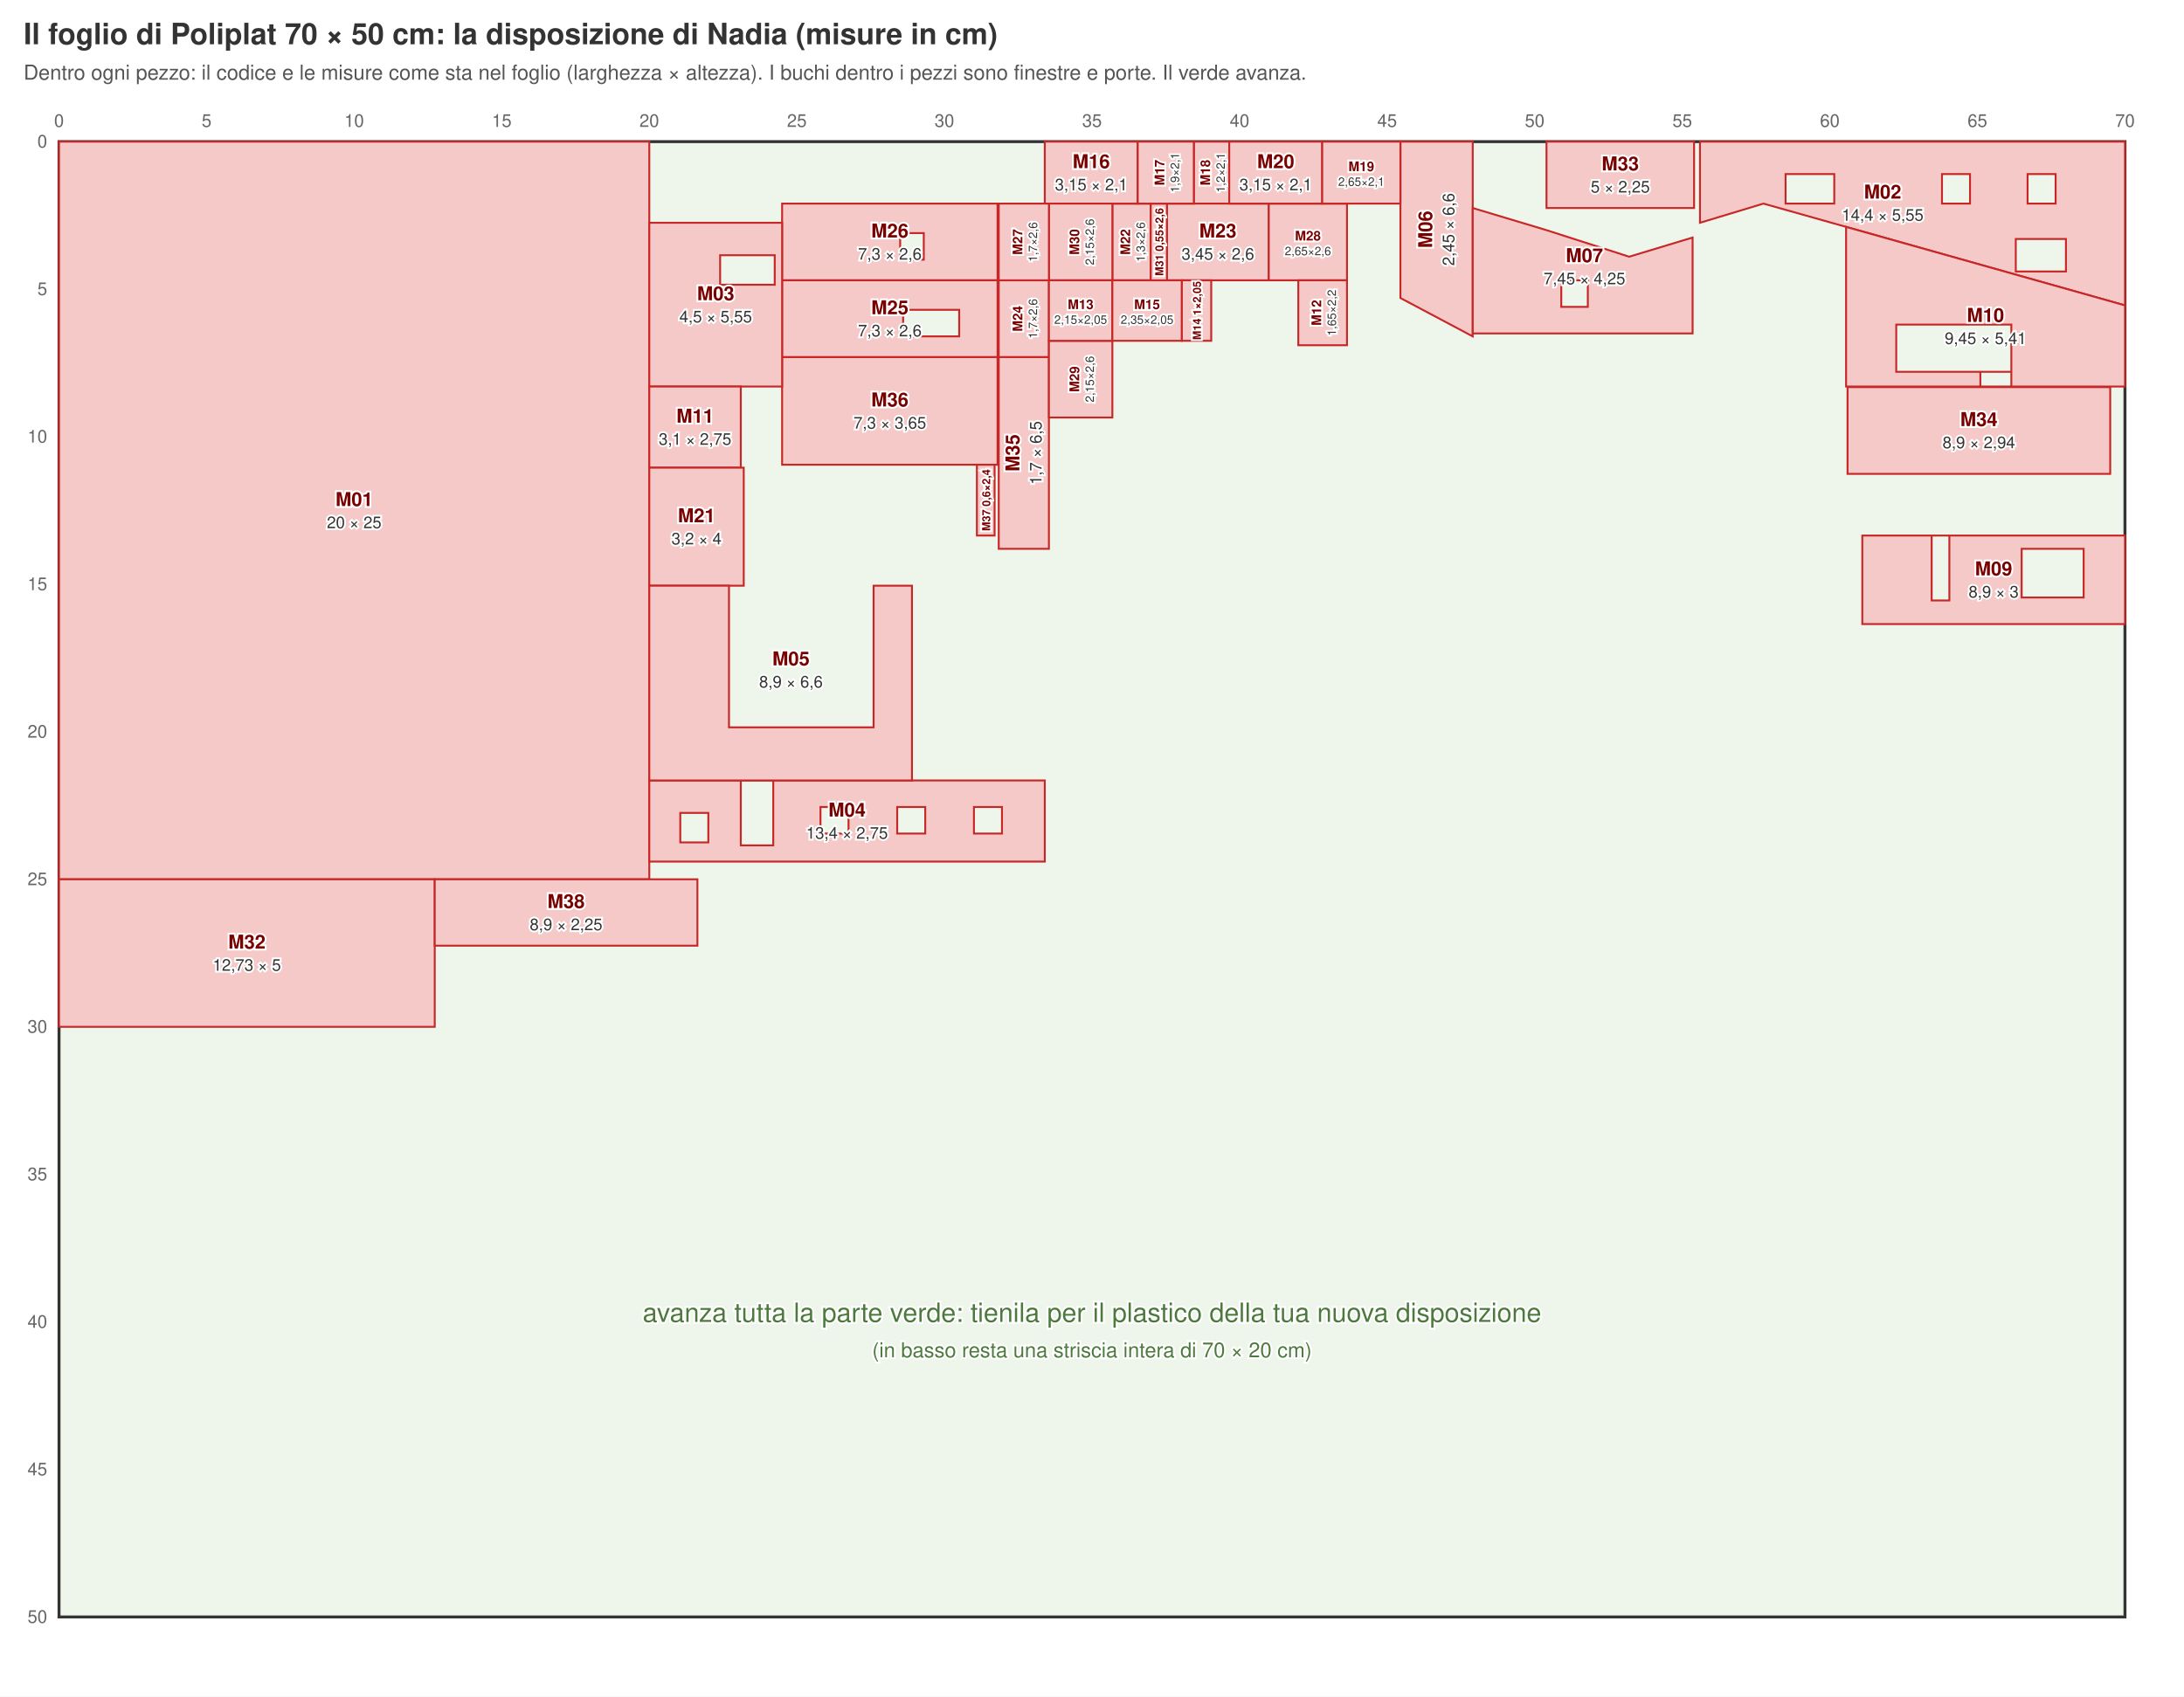
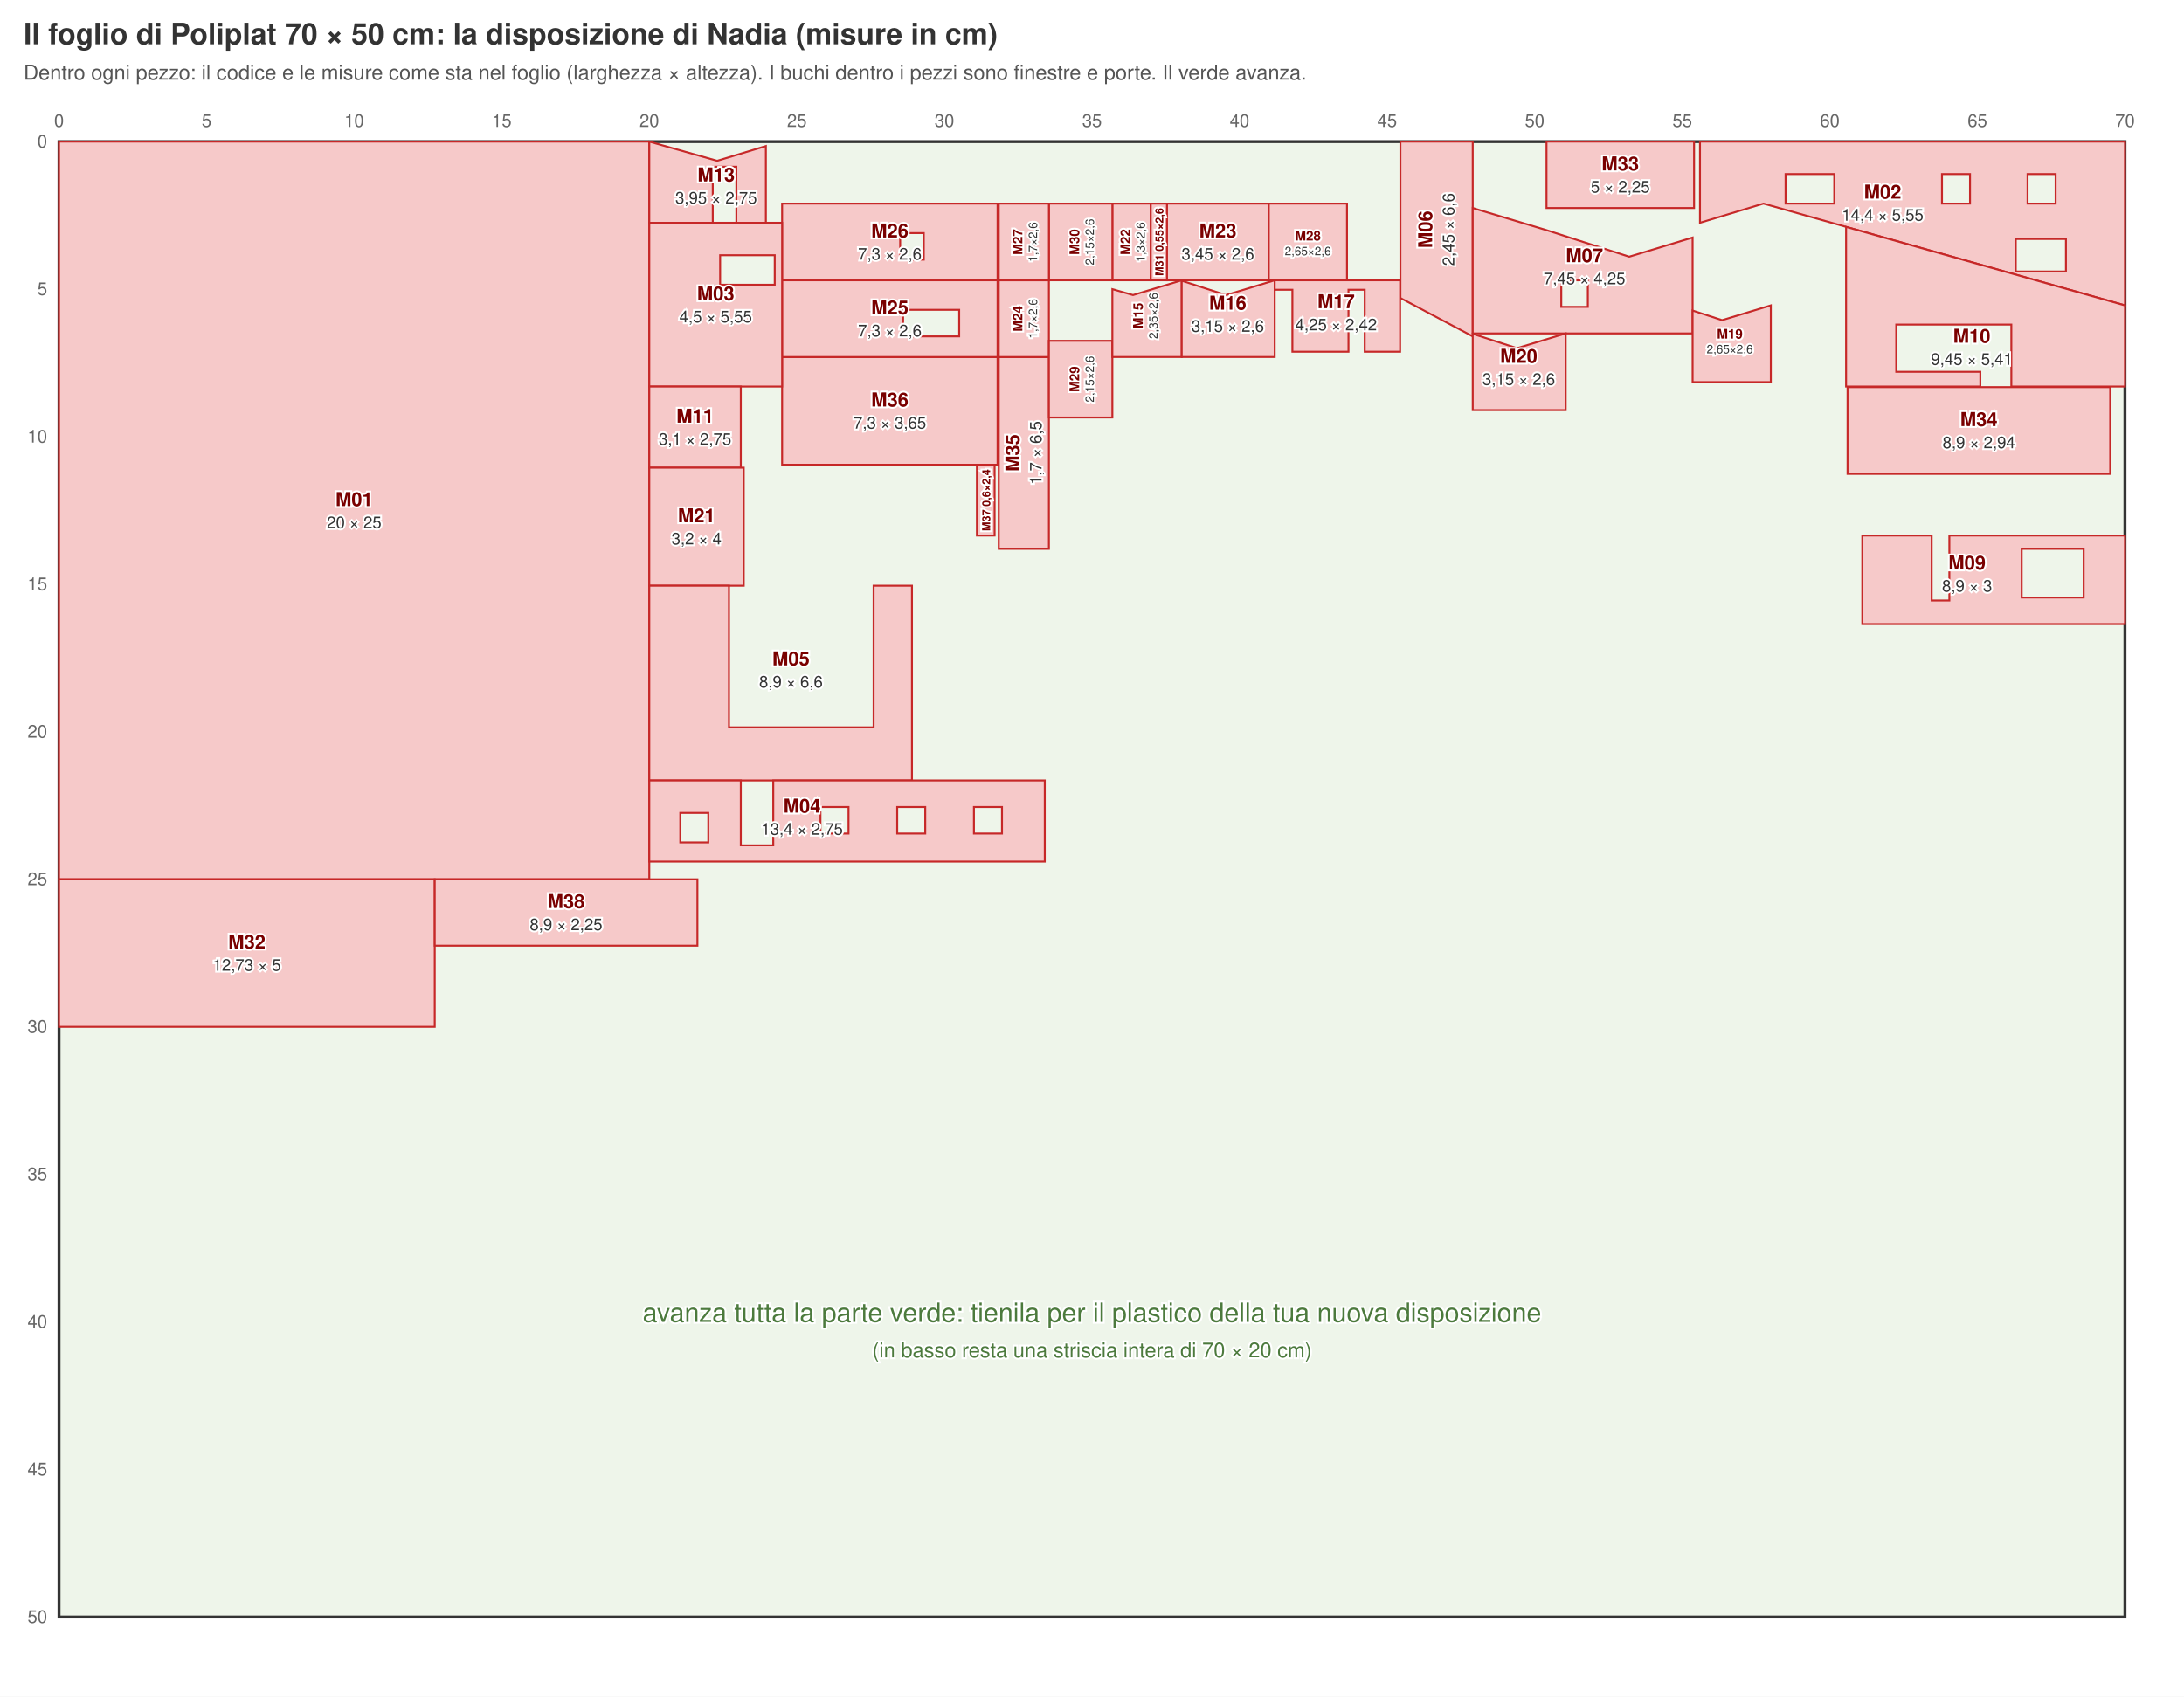
<svg xmlns="http://www.w3.org/2000/svg" viewBox="0 0 1480 1150" width="1480" height="1150">
  <rect width="100%" height="100%" fill="#ffffff" />
  <text x="16" y="30" font-family="Helvetica, Arial, sans-serif" font-size="20" font-weight="bold" fill="#333">Il foglio di Poliplat 70 × 50 cm: la disposizione di Nadia (misure in cm)</text>
  <text x="16" y="54" font-family="Helvetica, Arial, sans-serif" font-size="14" fill="#555">Dentro ogni pezzo: il codice e le misure come sta nel foglio (larghezza × altezza). I buchi dentro i pezzi sono finestre e porte. Il verde avanza.</text>
  <rect x="40" y="96" width="1400.0" height="1000.0" fill="#eef5ea" stroke="#333" stroke-width="2" />
  <text x="40.0" y="86.0" font-family="Helvetica, Arial, sans-serif" font-size="12" fill="#666" text-anchor="middle" stroke="#fff" stroke-width="2.5" paint-order="stroke">0</text>
  <text x="140.0" y="86.0" font-family="Helvetica, Arial, sans-serif" font-size="12" fill="#666" text-anchor="middle" stroke="#fff" stroke-width="2.5" paint-order="stroke">5</text>
  <text x="240.0" y="86.0" font-family="Helvetica, Arial, sans-serif" font-size="12" fill="#666" text-anchor="middle" stroke="#fff" stroke-width="2.5" paint-order="stroke">10</text>
  <text x="340.0" y="86.0" font-family="Helvetica, Arial, sans-serif" font-size="12" fill="#666" text-anchor="middle" stroke="#fff" stroke-width="2.5" paint-order="stroke">15</text>
  <text x="440.0" y="86.0" font-family="Helvetica, Arial, sans-serif" font-size="12" fill="#666" text-anchor="middle" stroke="#fff" stroke-width="2.5" paint-order="stroke">20</text>
  <text x="540.0" y="86.0" font-family="Helvetica, Arial, sans-serif" font-size="12" fill="#666" text-anchor="middle" stroke="#fff" stroke-width="2.5" paint-order="stroke">25</text>
  <text x="640.0" y="86.0" font-family="Helvetica, Arial, sans-serif" font-size="12" fill="#666" text-anchor="middle" stroke="#fff" stroke-width="2.5" paint-order="stroke">30</text>
  <text x="740.0" y="86.0" font-family="Helvetica, Arial, sans-serif" font-size="12" fill="#666" text-anchor="middle" stroke="#fff" stroke-width="2.5" paint-order="stroke">35</text>
  <text x="840.0" y="86.0" font-family="Helvetica, Arial, sans-serif" font-size="12" fill="#666" text-anchor="middle" stroke="#fff" stroke-width="2.5" paint-order="stroke">40</text>
  <text x="940.0" y="86.0" font-family="Helvetica, Arial, sans-serif" font-size="12" fill="#666" text-anchor="middle" stroke="#fff" stroke-width="2.5" paint-order="stroke">45</text>
  <text x="1040.0" y="86.0" font-family="Helvetica, Arial, sans-serif" font-size="12" fill="#666" text-anchor="middle" stroke="#fff" stroke-width="2.5" paint-order="stroke">50</text>
  <text x="1140.0" y="86.0" font-family="Helvetica, Arial, sans-serif" font-size="12" fill="#666" text-anchor="middle" stroke="#fff" stroke-width="2.5" paint-order="stroke">55</text>
  <text x="1240.0" y="86.0" font-family="Helvetica, Arial, sans-serif" font-size="12" fill="#666" text-anchor="middle" stroke="#fff" stroke-width="2.5" paint-order="stroke">60</text>
  <text x="1340.0" y="86.0" font-family="Helvetica, Arial, sans-serif" font-size="12" fill="#666" text-anchor="middle" stroke="#fff" stroke-width="2.5" paint-order="stroke">65</text>
  <text x="1440.0" y="86.0" font-family="Helvetica, Arial, sans-serif" font-size="12" fill="#666" text-anchor="middle" stroke="#fff" stroke-width="2.5" paint-order="stroke">70</text>
  <text x="32.0" y="100.0" font-family="Helvetica, Arial, sans-serif" font-size="12" fill="#666" text-anchor="end" stroke="#fff" stroke-width="2.5" paint-order="stroke">0</text>
  <text x="32.0" y="200.0" font-family="Helvetica, Arial, sans-serif" font-size="12" fill="#666" text-anchor="end" stroke="#fff" stroke-width="2.5" paint-order="stroke">5</text>
  <text x="32.0" y="300.0" font-family="Helvetica, Arial, sans-serif" font-size="12" fill="#666" text-anchor="end" stroke="#fff" stroke-width="2.5" paint-order="stroke">10</text>
  <text x="32.0" y="400.0" font-family="Helvetica, Arial, sans-serif" font-size="12" fill="#666" text-anchor="end" stroke="#fff" stroke-width="2.5" paint-order="stroke">15</text>
  <text x="32.0" y="500.0" font-family="Helvetica, Arial, sans-serif" font-size="12" fill="#666" text-anchor="end" stroke="#fff" stroke-width="2.5" paint-order="stroke">20</text>
  <text x="32.0" y="600.0" font-family="Helvetica, Arial, sans-serif" font-size="12" fill="#666" text-anchor="end" stroke="#fff" stroke-width="2.5" paint-order="stroke">25</text>
  <text x="32.0" y="700.0" font-family="Helvetica, Arial, sans-serif" font-size="12" fill="#666" text-anchor="end" stroke="#fff" stroke-width="2.5" paint-order="stroke">30</text>
  <text x="32.0" y="800.0" font-family="Helvetica, Arial, sans-serif" font-size="12" fill="#666" text-anchor="end" stroke="#fff" stroke-width="2.5" paint-order="stroke">35</text>
  <text x="32.0" y="900.0" font-family="Helvetica, Arial, sans-serif" font-size="12" fill="#666" text-anchor="end" stroke="#fff" stroke-width="2.5" paint-order="stroke">40</text>
  <text x="32.0" y="1000.0" font-family="Helvetica, Arial, sans-serif" font-size="12" fill="#666" text-anchor="end" stroke="#fff" stroke-width="2.5" paint-order="stroke">45</text>
  <text x="32.0" y="1100.0" font-family="Helvetica, Arial, sans-serif" font-size="12" fill="#666" text-anchor="end" stroke="#fff" stroke-width="2.5" paint-order="stroke">50</text>
  <path d="M 40.0 96.0 L 40.0 596.0 L 440.0 596.0 L 440.0 96.0 Z" fill="#f6c9c9" fill-rule="evenodd" stroke="#c62828" stroke-width="1.3" />
  <path d="M 1440.0 96.0 L 1152.0 96.0 L 1152.0 151.0 L 1195.0 138.0 L 1440.0 207.0 Z M 1393.0 118.0 L 1374.0 118.0 L 1374.0 138.0 L 1393.0 138.0 Z M 1335.0 118.0 L 1316.0 118.0 L 1316.0 138.0 L 1335.0 138.0 Z M 1243.0 118.0 L 1210.0 118.0 L 1210.0 138.0 L 1243.0 138.0 Z M 1400.0 162.0 L 1366.0 162.0 L 1366.0 184.0 L 1400.0 184.0 Z" fill="#f6c9c9" fill-rule="evenodd" stroke="#c62828" stroke-width="1.3" />
-   <path d="M 1251.0 262.0 L 1440.0 262.0 L 1440.0 207.0 L 1251.0 153.8 Z M 1285.0 252.0 L 1363.0 252.0 L 1363.0 220.0 L 1285.0 220.0 Z M 1342.0 262.0 L 1363.0 262.0 L 1363.0 252.0 L 1342.0 252.0 Z" fill="#f6c9c9" fill-rule="evenodd" stroke="#c62828" stroke-width="1.3" />
-   <path d="M 440.0 529.0 L 708.0 529.0 L 708.0 584.0 L 440.0 584.0 Z M 461.0 571.0 L 480.0 571.0 L 480.0 551.0 L 461.0 551.0 Z M 502.0 573.0 L 524.0 573.0 L 524.0 529.0 L 502.0 529.0 Z M 556.0 565.0 L 575.0 565.0 L 575.0 547.0 L 556.0 547.0 Z M 608.0 565.0 L 627.0 565.0 L 627.0 547.0 L 608.0 547.0 Z M 660.0 565.0 L 679.0 565.0 L 679.0 547.0 L 660.0 547.0 Z" fill="#f6c9c9" fill-rule="evenodd" stroke="#c62828" stroke-width="1.3" />
  <path d="M 40.0 696.0 L 294.6 696.0 L 294.6 596.0 L 40.0 596.0 Z" fill="#f6c9c9" fill-rule="evenodd" stroke="#c62828" stroke-width="1.3" />
  <path d="M 1252.0 321.2 L 1252.0 262.4 L 1430.0 262.4 L 1430.0 321.2 Z" fill="#f6c9c9" fill-rule="evenodd" stroke="#c62828" stroke-width="1.3" />
-   <path d="M 1440.0 363.0 L 1262.0 363.0 L 1262.0 423.0 L 1440.0 423.0 Z M 1412.0 372.0 L 1370.0 372.0 L 1370.0 405.0 L 1412.0 405.0 Z M 1321.0 363.0 L 1309.0 363.0 L 1309.0 407.0 L 1321.0 407.0 Z" fill="#f6c9c9" fill-rule="evenodd" stroke="#c62828" stroke-width="1.3" />
  <path d="M 676.0 242.0 L 530.0 242.0 L 530.0 315.0 L 676.0 315.0 Z" fill="#f6c9c9" fill-rule="evenodd" stroke="#c62828" stroke-width="1.3" />
  <path d="M 676.0 138.0 L 530.0 138.0 L 530.0 190.0 L 676.0 190.0 Z M 626.0 158.0 L 610.0 158.0 L 610.0 176.0 L 626.0 176.0 Z" fill="#f6c9c9" fill-rule="evenodd" stroke="#c62828" stroke-width="1.3" />
  <path d="M 753.8 190.0 L 779.8 190.0 L 779.8 138.0 L 753.8 138.0 Z" fill="#f6c9c9" fill-rule="evenodd" stroke="#c62828" stroke-width="1.3" />
  <path d="M 710.8 242.0 L 676.8 242.0 L 676.8 372.0 L 710.8 372.0 Z" fill="#f6c9c9" fill-rule="evenodd" stroke="#c62828" stroke-width="1.3" />
  <path d="M 710.8 190.0 L 676.8 190.0 L 676.8 242.0 L 710.8 242.0 Z" fill="#f6c9c9" fill-rule="evenodd" stroke="#c62828" stroke-width="1.3" />
  <path d="M 676.0 190.0 L 530.0 190.0 L 530.0 242.0 L 676.0 242.0 Z M 650.0 210.0 L 612.0 210.0 L 612.0 228.0 L 650.0 228.0 Z" fill="#f6c9c9" fill-rule="evenodd" stroke="#c62828" stroke-width="1.3" />
  <path d="M 998.0 96.0 L 949.0 96.0 L 949.0 202.0 L 998.0 228.0 Z" fill="#f6c9c9" fill-rule="evenodd" stroke="#c62828" stroke-width="1.3" />
  <path d="M 530.0 151.0 L 440.0 151.0 L 440.0 262.0 L 530.0 262.0 Z M 525.0 173.0 L 488.0 173.0 L 488.0 193.0 L 525.0 193.0 Z" fill="#f6c9c9" fill-rule="evenodd" stroke="#c62828" stroke-width="1.3" />
  <path d="M 1048.0 96.0 L 1048.0 141.0 L 1148.0 141.0 L 1148.0 96.0 Z" fill="#f6c9c9" fill-rule="evenodd" stroke="#c62828" stroke-width="1.3" />
  <path d="M 662.0 363.0 L 674.0 363.0 L 674.0 315.0 L 662.0 315.0 Z" fill="#f6c9c9" fill-rule="evenodd" stroke="#c62828" stroke-width="1.3" />
  <path d="M 502.0 262.0 L 440.0 262.0 L 440.0 317.0 L 502.0 317.0 Z" fill="#f6c9c9" fill-rule="evenodd" stroke="#c62828" stroke-width="1.3" />
  <path d="M 710.8 283.0 L 753.8 283.0 L 753.8 231.0 L 710.8 231.0 Z" fill="#f6c9c9" fill-rule="evenodd" stroke="#c62828" stroke-width="1.3" />
  <path d="M 504.0 317.0 L 440.0 317.0 L 440.0 397.0 L 504.0 397.0 Z" fill="#f6c9c9" fill-rule="evenodd" stroke="#c62828" stroke-width="1.3" />
-   <path d="M 833.0 96.0 L 809.0 96.0 L 809.0 138.0 L 833.0 138.0 Z" fill="#f6c9c9" fill-rule="evenodd" stroke="#c62828" stroke-width="1.3" />
-   <path d="M 708.0 138.0 L 771.0 138.0 L 771.0 96.0 L 708.0 96.0 Z" fill="#f6c9c9" fill-rule="evenodd" stroke="#c62828" stroke-width="1.3" />
  <path d="M 790.8 190.0 L 859.8 190.0 L 859.8 138.0 L 790.8 138.0 Z" fill="#f6c9c9" fill-rule="evenodd" stroke="#c62828" stroke-width="1.3" />
-   <path d="M 820.8 190.0 L 800.8 190.0 L 800.8 231.0 L 820.8 231.0 Z" fill="#f6c9c9" fill-rule="evenodd" stroke="#c62828" stroke-width="1.3" />
  <path d="M 859.8 190.0 L 912.8 190.0 L 912.8 138.0 L 859.8 138.0 Z" fill="#f6c9c9" fill-rule="evenodd" stroke="#c62828" stroke-width="1.3" />
-   <path d="M 833.0 138.0 L 896.0 138.0 L 896.0 96.0 L 833.0 96.0 Z" fill="#f6c9c9" fill-rule="evenodd" stroke="#c62828" stroke-width="1.3" />
-   <path d="M 949.0 96.0 L 896.0 96.0 L 896.0 138.0 L 949.0 138.0 Z" fill="#f6c9c9" fill-rule="evenodd" stroke="#c62828" stroke-width="1.3" />
  <path d="M 710.8 190.0 L 753.8 190.0 L 753.8 138.0 L 710.8 138.0 Z" fill="#f6c9c9" fill-rule="evenodd" stroke="#c62828" stroke-width="1.3" />
-   <path d="M 710.8 231.0 L 753.8 231.0 L 753.8 190.0 L 710.8 190.0 Z" fill="#f6c9c9" fill-rule="evenodd" stroke="#c62828" stroke-width="1.3" />
-   <path d="M 912.8 190.0 L 879.8 190.0 L 879.8 234.0 L 912.8 234.0 Z" fill="#f6c9c9" fill-rule="evenodd" stroke="#c62828" stroke-width="1.3" />
-   <path d="M 753.8 231.0 L 800.8 231.0 L 800.8 190.0 L 753.8 190.0 Z" fill="#f6c9c9" fill-rule="evenodd" stroke="#c62828" stroke-width="1.3" />
  <path d="M 710.8 138.0 L 676.8 138.0 L 676.8 190.0 L 710.8 190.0 Z" fill="#f6c9c9" fill-rule="evenodd" stroke="#c62828" stroke-width="1.3" />
  <path d="M 779.8 190.0 L 790.8 190.0 L 790.8 138.0 L 779.8 138.0 Z" fill="#f6c9c9" fill-rule="evenodd" stroke="#c62828" stroke-width="1.3" />
-   <path d="M 809.0 96.0 L 771.0 96.0 L 771.0 138.0 L 809.0 138.0 Z" fill="#f6c9c9" fill-rule="evenodd" stroke="#c62828" stroke-width="1.3" />
  <path d="M 472.6 596.0 L 472.6 641.0 L 294.6 641.0 L 294.6 596.0 Z" fill="#f6c9c9" fill-rule="evenodd" stroke="#c62828" stroke-width="1.3" />
  <path d="M 440.0 529.0 L 618.0 529.0 L 618.0 397.0 L 592.0 397.0 L 592.0 493.0 L 494.0 493.0 L 494.0 397.0 L 440.0 397.0 Z" fill="#f6c9c9" fill-rule="evenodd" stroke="#c62828" stroke-width="1.3" />
  <path d="M 998.0 226.0 L 1147.0 226.0 L 1147.0 161.0 L 1104.0 174.0 L 1048.0 156.0 L 998.0 141.0 Z M 1058.0 190.0 L 1076.0 190.0 L 1076.0 208.0 L 1058.0 208.0 Z" fill="#f6c9c9" fill-rule="evenodd" stroke="#c62828" stroke-width="1.3" />
+   <path d="M 440.0 529.0 L 502.0 529.0 L 502.0 573.0 L 524.0 573.0 L 524.0 529.0 L 708.0 529.0 L 708.0 584.0 L 440.0 584.0 Z M 461.0 571.0 L 480.0 571.0 L 480.0 551.0 L 461.0 551.0 Z M 556.0 565.0 L 575.0 565.0 L 575.0 547.0 L 556.0 547.0 Z M 608.0 565.0 L 627.0 565.0 L 627.0 547.0 L 608.0 547.0 Z M 660.0 565.0 L 679.0 565.0 L 679.0 547.0 L 660.0 547.0 Z" fill="#f6c9c9" fill-rule="evenodd" stroke="#c62828" stroke-width="1.3" />
+   <path d="M 1440.0 363.0 L 1321.0 363.0 L 1321.0 407.0 L 1309.0 407.0 L 1309.0 363.0 L 1262.0 363.0 L 1262.0 423.0 L 1440.0 423.0 Z M 1412.0 405.0 L 1370.0 405.0 L 1370.0 372.0 L 1412.0 372.0 Z" fill="#f6c9c9" fill-rule="evenodd" stroke="#c62828" stroke-width="1.3" />
+   <path d="M 1251.0 262.0 L 1342.0 262.0 L 1342.0 252.0 L 1285.0 252.0 L 1285.0 220.0 L 1363.0 220.0 L 1363.0 262.0 L 1440.0 262.0 L 1440.0 207.0 L 1251.0 153.8 Z" fill="#f6c9c9" fill-rule="evenodd" stroke="#c62828" stroke-width="1.3" />
+   <path d="M 753.8 242.0 L 800.8 242.0 L 800.8 190.0 L 767.8 200.0 L 753.8 196.0 Z" fill="#f6c9c9" fill-rule="evenodd" stroke="#c62828" stroke-width="1.3" />
+   <path d="M 440.0 151.0 L 483.0 151.0 L 483.0 113.0 L 499.0 113.0 L 499.0 151.0 L 519.0 151.0 L 519.0 99.0 L 486.0 109.0 L 440.0 96.0 Z" fill="#f6c9c9" fill-rule="evenodd" stroke="#c62828" stroke-width="1.3" />
+   <path d="M 800.8 242.0 L 863.8 242.0 L 863.8 190.0 L 830.8 200.0 L 800.8 190.3 Z" fill="#f6c9c9" fill-rule="evenodd" stroke="#c62828" stroke-width="1.3" />
+   <path d="M 863.8 196.4 L 875.8 196.4 L 875.8 238.4 L 913.8 238.4 L 913.8 196.4 L 924.8 196.4 L 924.8 238.4 L 948.8 238.4 L 948.8 190.0 L 863.8 190.0 Z" fill="#f6c9c9" fill-rule="evenodd" stroke="#c62828" stroke-width="1.3" />
+   <path d="M 1147.0 259.0 L 1200.0 259.0 L 1200.0 207.0 L 1167.0 217.0 L 1147.0 210.5 Z" fill="#f6c9c9" fill-rule="evenodd" stroke="#c62828" stroke-width="1.3" />
+   <path d="M 998.0 278.0 L 1061.0 278.0 L 1061.0 226.0 L 1028.0 236.0 L 998.0 226.3 Z" fill="#f6c9c9" fill-rule="evenodd" stroke="#c62828" stroke-width="1.3" />
  <text x="240.0" y="343.0" font-family="Helvetica, Arial, sans-serif" font-size="13" font-weight="bold" fill="#7a0000" text-anchor="middle" stroke="#fff" stroke-width="2.5" paint-order="stroke">M01</text>
  <text x="240.0" y="358.0" font-family="Helvetica, Arial, sans-serif" font-size="11" fill="#333" text-anchor="middle" stroke="#fff" stroke-width="2.5" paint-order="stroke">20 × 25</text>
  <text x="1275.8" y="134.6" font-family="Helvetica, Arial, sans-serif" font-size="13" font-weight="bold" fill="#7a0000" text-anchor="middle" stroke="#fff" stroke-width="2.5" paint-order="stroke">M02</text>
  <text x="1275.8" y="149.6" font-family="Helvetica, Arial, sans-serif" font-size="11" fill="#333" text-anchor="middle" stroke="#fff" stroke-width="2.5" paint-order="stroke">14,4 × 5,55</text>
-   <text x="1345.5" y="218.2" font-family="Helvetica, Arial, sans-serif" font-size="13" font-weight="bold" fill="#7a0000" text-anchor="middle" stroke="#fff" stroke-width="2.5" paint-order="stroke">M10</text>
-   <text x="1345.5" y="233.2" font-family="Helvetica, Arial, sans-serif" font-size="11" fill="#333" text-anchor="middle" stroke="#fff" stroke-width="2.5" paint-order="stroke">9,45 × 5,41</text>
-   <text x="574.0" y="553.5" font-family="Helvetica, Arial, sans-serif" font-size="13" font-weight="bold" fill="#7a0000" text-anchor="middle" stroke="#fff" stroke-width="2.5" paint-order="stroke">M04</text>
-   <text x="574.0" y="568.5" font-family="Helvetica, Arial, sans-serif" font-size="11" fill="#333" text-anchor="middle" stroke="#fff" stroke-width="2.5" paint-order="stroke">13,4 × 2,75</text>
  <text x="167.3" y="643.0" font-family="Helvetica, Arial, sans-serif" font-size="13" font-weight="bold" fill="#7a0000" text-anchor="middle" stroke="#fff" stroke-width="2.5" paint-order="stroke">M32</text>
  <text x="167.3" y="658.0" font-family="Helvetica, Arial, sans-serif" font-size="11" fill="#333" text-anchor="middle" stroke="#fff" stroke-width="2.5" paint-order="stroke">12,73 × 5</text>
  <text x="1341.0" y="288.8" font-family="Helvetica, Arial, sans-serif" font-size="13" font-weight="bold" fill="#7a0000" text-anchor="middle" stroke="#fff" stroke-width="2.5" paint-order="stroke">M34</text>
  <text x="1341.0" y="303.8" font-family="Helvetica, Arial, sans-serif" font-size="11" fill="#333" text-anchor="middle" stroke="#fff" stroke-width="2.5" paint-order="stroke">8,9 × 2,94</text>
-   <text x="1351.0" y="390.0" font-family="Helvetica, Arial, sans-serif" font-size="13" font-weight="bold" fill="#7a0000" text-anchor="middle" stroke="#fff" stroke-width="2.5" paint-order="stroke">M09</text>
-   <text x="1351.0" y="405.0" font-family="Helvetica, Arial, sans-serif" font-size="11" fill="#333" text-anchor="middle" stroke="#fff" stroke-width="2.5" paint-order="stroke">8,9 × 3</text>
  <text x="603.0" y="275.5" font-family="Helvetica, Arial, sans-serif" font-size="13" font-weight="bold" fill="#7a0000" text-anchor="middle" stroke="#fff" stroke-width="2.5" paint-order="stroke">M36</text>
  <text x="603.0" y="290.5" font-family="Helvetica, Arial, sans-serif" font-size="11" fill="#333" text-anchor="middle" stroke="#fff" stroke-width="2.5" paint-order="stroke">7,3 × 3,65</text>
  <text x="603.0" y="161.0" font-family="Helvetica, Arial, sans-serif" font-size="13" font-weight="bold" fill="#7a0000" text-anchor="middle" stroke="#fff" stroke-width="2.5" paint-order="stroke">M26</text>
  <text x="603.0" y="176.0" font-family="Helvetica, Arial, sans-serif" font-size="11" fill="#333" text-anchor="middle" stroke="#fff" stroke-width="2.5" paint-order="stroke">7,3 × 2,6</text>
  <text x="765.8" y="164.0" font-family="Helvetica, Arial, sans-serif" font-size="9" font-weight="bold" fill="#7a0000" text-anchor="middle" stroke="#fff" stroke-width="2.5" paint-order="stroke" transform="rotate(-90 765.8 164.0)">M22</text>
  <text x="775.8" y="164.0" font-family="Helvetica, Arial, sans-serif" font-size="8" fill="#333" text-anchor="middle" stroke="#fff" stroke-width="2.5" paint-order="stroke" transform="rotate(-90 775.8 164.0)">1,3×2,6</text>
  <text x="690.8" y="307.0" font-family="Helvetica, Arial, sans-serif" font-size="13" font-weight="bold" fill="#7a0000" text-anchor="middle" stroke="#fff" stroke-width="2.5" paint-order="stroke" transform="rotate(-90 690.8 307.0)">M35</text>
  <text x="705.8" y="307.0" font-family="Helvetica, Arial, sans-serif" font-size="11" fill="#333" text-anchor="middle" stroke="#fff" stroke-width="2.5" paint-order="stroke" transform="rotate(-90 705.8 307.0)">1,7 × 6,5</text>
  <text x="692.8" y="216.0" font-family="Helvetica, Arial, sans-serif" font-size="9" font-weight="bold" fill="#7a0000" text-anchor="middle" stroke="#fff" stroke-width="2.5" paint-order="stroke" transform="rotate(-90 692.8 216.0)">M24</text>
  <text x="702.8" y="216.0" font-family="Helvetica, Arial, sans-serif" font-size="8" fill="#333" text-anchor="middle" stroke="#fff" stroke-width="2.5" paint-order="stroke" transform="rotate(-90 702.8 216.0)">1,7×2,6</text>
  <text x="603.0" y="213.0" font-family="Helvetica, Arial, sans-serif" font-size="13" font-weight="bold" fill="#7a0000" text-anchor="middle" stroke="#fff" stroke-width="2.5" paint-order="stroke">M25</text>
  <text x="603.0" y="228.0" font-family="Helvetica, Arial, sans-serif" font-size="11" fill="#333" text-anchor="middle" stroke="#fff" stroke-width="2.5" paint-order="stroke">7,3 × 2,6</text>
  <text x="970.5" y="155.5" font-family="Helvetica, Arial, sans-serif" font-size="13" font-weight="bold" fill="#7a0000" text-anchor="middle" stroke="#fff" stroke-width="2.5" paint-order="stroke" transform="rotate(-90 970.5 155.5)">M06</text>
  <text x="985.5" y="155.5" font-family="Helvetica, Arial, sans-serif" font-size="11" fill="#333" text-anchor="middle" stroke="#fff" stroke-width="2.5" paint-order="stroke" transform="rotate(-90 985.5 155.5)">2,45 × 6,6</text>
  <text x="485.0" y="203.5" font-family="Helvetica, Arial, sans-serif" font-size="13" font-weight="bold" fill="#7a0000" text-anchor="middle" stroke="#fff" stroke-width="2.5" paint-order="stroke">M03</text>
  <text x="485.0" y="218.5" font-family="Helvetica, Arial, sans-serif" font-size="11" fill="#333" text-anchor="middle" stroke="#fff" stroke-width="2.5" paint-order="stroke">4,5 × 5,55</text>
  <text x="1098.0" y="115.5" font-family="Helvetica, Arial, sans-serif" font-size="13" font-weight="bold" fill="#7a0000" text-anchor="middle" stroke="#fff" stroke-width="2.5" paint-order="stroke">M33</text>
  <text x="1098.0" y="130.5" font-family="Helvetica, Arial, sans-serif" font-size="11" fill="#333" text-anchor="middle" stroke="#fff" stroke-width="2.5" paint-order="stroke">5 × 2,25</text>
  <text x="671.0" y="339.0" font-family="Helvetica, Arial, sans-serif" font-size="7.5" font-weight="bold" fill="#7a0000" text-anchor="middle" stroke="#fff" stroke-width="2.5" paint-order="stroke" transform="rotate(-90 671.0 339.0)">M37 0,6×2,4</text>
  <text x="471.0" y="286.5" font-family="Helvetica, Arial, sans-serif" font-size="13" font-weight="bold" fill="#7a0000" text-anchor="middle" stroke="#fff" stroke-width="2.5" paint-order="stroke">M11</text>
  <text x="471.0" y="301.5" font-family="Helvetica, Arial, sans-serif" font-size="11" fill="#333" text-anchor="middle" stroke="#fff" stroke-width="2.5" paint-order="stroke">3,1 × 2,75</text>
  <text x="731.3" y="257.0" font-family="Helvetica, Arial, sans-serif" font-size="9" font-weight="bold" fill="#7a0000" text-anchor="middle" stroke="#fff" stroke-width="2.5" paint-order="stroke" transform="rotate(-90 731.3 257.0)">M29</text>
  <text x="741.3" y="257.0" font-family="Helvetica, Arial, sans-serif" font-size="8" fill="#333" text-anchor="middle" stroke="#fff" stroke-width="2.5" paint-order="stroke" transform="rotate(-90 741.3 257.0)">2,15×2,6</text>
  <text x="472.0" y="354.0" font-family="Helvetica, Arial, sans-serif" font-size="13" font-weight="bold" fill="#7a0000" text-anchor="middle" stroke="#fff" stroke-width="2.5" paint-order="stroke">M21</text>
  <text x="472.0" y="369.0" font-family="Helvetica, Arial, sans-serif" font-size="11" fill="#333" text-anchor="middle" stroke="#fff" stroke-width="2.5" paint-order="stroke">3,2 × 4</text>
-   <text x="820.0" y="117.0" font-family="Helvetica, Arial, sans-serif" font-size="9" font-weight="bold" fill="#7a0000" text-anchor="middle" stroke="#fff" stroke-width="2.5" paint-order="stroke" transform="rotate(-90 820.0 117.0)">M18</text>
-   <text x="830.0" y="117.0" font-family="Helvetica, Arial, sans-serif" font-size="8" fill="#333" text-anchor="middle" stroke="#fff" stroke-width="2.5" paint-order="stroke" transform="rotate(-90 830.0 117.0)">1,2×2,1</text>
-   <text x="739.5" y="114.0" font-family="Helvetica, Arial, sans-serif" font-size="13" font-weight="bold" fill="#7a0000" text-anchor="middle" stroke="#fff" stroke-width="2.5" paint-order="stroke">M16</text>
-   <text x="739.5" y="129.0" font-family="Helvetica, Arial, sans-serif" font-size="11" fill="#333" text-anchor="middle" stroke="#fff" stroke-width="2.5" paint-order="stroke">3,15 × 2,1</text>
  <text x="825.3" y="161.0" font-family="Helvetica, Arial, sans-serif" font-size="13" font-weight="bold" fill="#7a0000" text-anchor="middle" stroke="#fff" stroke-width="2.5" paint-order="stroke">M23</text>
  <text x="825.3" y="176.0" font-family="Helvetica, Arial, sans-serif" font-size="11" fill="#333" text-anchor="middle" stroke="#fff" stroke-width="2.5" paint-order="stroke">3,45 × 2,6</text>
-   <text x="813.8" y="210.5" font-family="Helvetica, Arial, sans-serif" font-size="7.5" font-weight="bold" fill="#7a0000" text-anchor="middle" stroke="#fff" stroke-width="2.5" paint-order="stroke" transform="rotate(-90 813.8 210.5)">M14 1×2,05</text>
  <text x="886.3" y="163.0" font-family="Helvetica, Arial, sans-serif" font-size="9" font-weight="bold" fill="#7a0000" text-anchor="middle" stroke="#fff" stroke-width="2.5" paint-order="stroke">M28</text>
  <text x="886.3" y="173.0" font-family="Helvetica, Arial, sans-serif" font-size="8" fill="#333" text-anchor="middle" stroke="#fff" stroke-width="2.5" paint-order="stroke">2,65×2,6</text>
-   <text x="864.5" y="114.0" font-family="Helvetica, Arial, sans-serif" font-size="13" font-weight="bold" fill="#7a0000" text-anchor="middle" stroke="#fff" stroke-width="2.5" paint-order="stroke">M20</text>
-   <text x="864.5" y="129.0" font-family="Helvetica, Arial, sans-serif" font-size="11" fill="#333" text-anchor="middle" stroke="#fff" stroke-width="2.5" paint-order="stroke">3,15 × 2,1</text>
-   <text x="922.5" y="116.0" font-family="Helvetica, Arial, sans-serif" font-size="9" font-weight="bold" fill="#7a0000" text-anchor="middle" stroke="#fff" stroke-width="2.5" paint-order="stroke">M19</text>
-   <text x="922.5" y="126.0" font-family="Helvetica, Arial, sans-serif" font-size="8" fill="#333" text-anchor="middle" stroke="#fff" stroke-width="2.5" paint-order="stroke">2,65×2,1</text>
  <text x="731.3" y="164.0" font-family="Helvetica, Arial, sans-serif" font-size="9" font-weight="bold" fill="#7a0000" text-anchor="middle" stroke="#fff" stroke-width="2.5" paint-order="stroke" transform="rotate(-90 731.3 164.0)">M30</text>
  <text x="741.3" y="164.0" font-family="Helvetica, Arial, sans-serif" font-size="8" fill="#333" text-anchor="middle" stroke="#fff" stroke-width="2.5" paint-order="stroke" transform="rotate(-90 741.3 164.0)">2,15×2,6</text>
-   <text x="732.3" y="209.5" font-family="Helvetica, Arial, sans-serif" font-size="9" font-weight="bold" fill="#7a0000" text-anchor="middle" stroke="#fff" stroke-width="2.5" paint-order="stroke">M13</text>
-   <text x="732.3" y="219.5" font-family="Helvetica, Arial, sans-serif" font-size="8" fill="#333" text-anchor="middle" stroke="#fff" stroke-width="2.5" paint-order="stroke">2,15×2,05</text>
-   <text x="895.3" y="212.0" font-family="Helvetica, Arial, sans-serif" font-size="9" font-weight="bold" fill="#7a0000" text-anchor="middle" stroke="#fff" stroke-width="2.5" paint-order="stroke" transform="rotate(-90 895.3 212.0)">M12</text>
-   <text x="905.3" y="212.0" font-family="Helvetica, Arial, sans-serif" font-size="8" fill="#333" text-anchor="middle" stroke="#fff" stroke-width="2.5" paint-order="stroke" transform="rotate(-90 905.3 212.0)">1,65×2,2</text>
-   <text x="777.3" y="209.5" font-family="Helvetica, Arial, sans-serif" font-size="9" font-weight="bold" fill="#7a0000" text-anchor="middle" stroke="#fff" stroke-width="2.5" paint-order="stroke">M15</text>
-   <text x="777.3" y="219.5" font-family="Helvetica, Arial, sans-serif" font-size="8" fill="#333" text-anchor="middle" stroke="#fff" stroke-width="2.5" paint-order="stroke">2,35×2,05</text>
  <text x="692.8" y="164.0" font-family="Helvetica, Arial, sans-serif" font-size="9" font-weight="bold" fill="#7a0000" text-anchor="middle" stroke="#fff" stroke-width="2.5" paint-order="stroke" transform="rotate(-90 692.8 164.0)">M27</text>
  <text x="702.8" y="164.0" font-family="Helvetica, Arial, sans-serif" font-size="8" fill="#333" text-anchor="middle" stroke="#fff" stroke-width="2.5" paint-order="stroke" transform="rotate(-90 702.8 164.0)">1,7×2,6</text>
  <text x="788.3" y="164.0" font-family="Helvetica, Arial, sans-serif" font-size="7.5" font-weight="bold" fill="#7a0000" text-anchor="middle" stroke="#fff" stroke-width="2.5" paint-order="stroke" transform="rotate(-90 788.3 164.0)">M31 0,55×2,6</text>
-   <text x="789.0" y="117.0" font-family="Helvetica, Arial, sans-serif" font-size="9" font-weight="bold" fill="#7a0000" text-anchor="middle" stroke="#fff" stroke-width="2.5" paint-order="stroke" transform="rotate(-90 789.0 117.0)">M17</text>
-   <text x="799.0" y="117.0" font-family="Helvetica, Arial, sans-serif" font-size="8" fill="#333" text-anchor="middle" stroke="#fff" stroke-width="2.5" paint-order="stroke" transform="rotate(-90 799.0 117.0)">1,9×2,1</text>
  <text x="383.6" y="615.5" font-family="Helvetica, Arial, sans-serif" font-size="13" font-weight="bold" fill="#7a0000" text-anchor="middle" stroke="#fff" stroke-width="2.5" paint-order="stroke">M38</text>
  <text x="383.6" y="630.5" font-family="Helvetica, Arial, sans-serif" font-size="11" fill="#333" text-anchor="middle" stroke="#fff" stroke-width="2.5" paint-order="stroke">8,9 × 2,25</text>
  <text x="536.0" y="451.0" font-family="Helvetica, Arial, sans-serif" font-size="13" font-weight="bold" fill="#7a0000" text-anchor="middle" stroke="#fff" stroke-width="2.5" paint-order="stroke">M05</text>
  <text x="536.0" y="466.0" font-family="Helvetica, Arial, sans-serif" font-size="11" fill="#333" text-anchor="middle" stroke="#fff" stroke-width="2.5" paint-order="stroke">8,9 × 6,6</text>
  <text x="1073.7" y="177.7" font-family="Helvetica, Arial, sans-serif" font-size="13" font-weight="bold" fill="#7a0000" text-anchor="middle" stroke="#fff" stroke-width="2.5" paint-order="stroke">M07</text>
  <text x="1073.7" y="192.7" font-family="Helvetica, Arial, sans-serif" font-size="11" fill="#333" text-anchor="middle" stroke="#fff" stroke-width="2.5" paint-order="stroke">7,45 × 4,25</text>
+   <text x="543.5" y="550.8" font-family="Helvetica, Arial, sans-serif" font-size="13" font-weight="bold" fill="#7a0000" text-anchor="middle" stroke="#fff" stroke-width="2.5" paint-order="stroke">M04</text>
+   <text x="543.5" y="565.8" font-family="Helvetica, Arial, sans-serif" font-size="11" fill="#333" text-anchor="middle" stroke="#fff" stroke-width="2.5" paint-order="stroke">13,4 × 2,75</text>
+   <text x="1333.0" y="386.0" font-family="Helvetica, Arial, sans-serif" font-size="13" font-weight="bold" fill="#7a0000" text-anchor="middle" stroke="#fff" stroke-width="2.5" paint-order="stroke">M09</text>
+   <text x="1333.0" y="401.0" font-family="Helvetica, Arial, sans-serif" font-size="11" fill="#333" text-anchor="middle" stroke="#fff" stroke-width="2.5" paint-order="stroke">8,9 × 3</text>
+   <text x="1336.2" y="232.3" font-family="Helvetica, Arial, sans-serif" font-size="13" font-weight="bold" fill="#7a0000" text-anchor="middle" stroke="#fff" stroke-width="2.5" paint-order="stroke">M10</text>
+   <text x="1336.2" y="247.3" font-family="Helvetica, Arial, sans-serif" font-size="11" fill="#333" text-anchor="middle" stroke="#fff" stroke-width="2.5" paint-order="stroke">9,45 × 5,41</text>
+   <text x="774.4" y="214.0" font-family="Helvetica, Arial, sans-serif" font-size="9" font-weight="bold" fill="#7a0000" text-anchor="middle" stroke="#fff" stroke-width="2.5" paint-order="stroke" transform="rotate(-90 774.4 214.0)">M15</text>
+   <text x="784.4" y="214.0" font-family="Helvetica, Arial, sans-serif" font-size="8" fill="#333" text-anchor="middle" stroke="#fff" stroke-width="2.5" paint-order="stroke" transform="rotate(-90 784.4 214.0)">2,35×2,6</text>
+   <text x="485.3" y="123.0" font-family="Helvetica, Arial, sans-serif" font-size="13" font-weight="bold" fill="#7a0000" text-anchor="middle" stroke="#fff" stroke-width="2.5" paint-order="stroke">M13</text>
+   <text x="485.3" y="138.0" font-family="Helvetica, Arial, sans-serif" font-size="11" fill="#333" text-anchor="middle" stroke="#fff" stroke-width="2.5" paint-order="stroke">3,95 × 2,75</text>
+   <text x="832.0" y="209.9" font-family="Helvetica, Arial, sans-serif" font-size="13" font-weight="bold" fill="#7a0000" text-anchor="middle" stroke="#fff" stroke-width="2.5" paint-order="stroke">M16</text>
+   <text x="832.0" y="224.9" font-family="Helvetica, Arial, sans-serif" font-size="11" fill="#333" text-anchor="middle" stroke="#fff" stroke-width="2.5" paint-order="stroke">3,15 × 2,6</text>
+   <text x="905.4" y="208.9" font-family="Helvetica, Arial, sans-serif" font-size="13" font-weight="bold" fill="#7a0000" text-anchor="middle" stroke="#fff" stroke-width="2.5" paint-order="stroke">M17</text>
+   <text x="905.4" y="223.9" font-family="Helvetica, Arial, sans-serif" font-size="11" fill="#333" text-anchor="middle" stroke="#fff" stroke-width="2.5" paint-order="stroke">4,25 × 2,42</text>
+   <text x="1172.2" y="229.5" font-family="Helvetica, Arial, sans-serif" font-size="9" font-weight="bold" fill="#7a0000" text-anchor="middle" stroke="#fff" stroke-width="2.5" paint-order="stroke">M19</text>
+   <text x="1172.2" y="239.5" font-family="Helvetica, Arial, sans-serif" font-size="8" fill="#333" text-anchor="middle" stroke="#fff" stroke-width="2.5" paint-order="stroke">2,65×2,6</text>
+   <text x="1029.2" y="245.9" font-family="Helvetica, Arial, sans-serif" font-size="13" font-weight="bold" fill="#7a0000" text-anchor="middle" stroke="#fff" stroke-width="2.5" paint-order="stroke">M20</text>
+   <text x="1029.2" y="260.9" font-family="Helvetica, Arial, sans-serif" font-size="11" fill="#333" text-anchor="middle" stroke="#fff" stroke-width="2.5" paint-order="stroke">3,15 × 2,6</text>
  <text x="740.0" y="896.0" font-family="Helvetica, Arial, sans-serif" font-size="18" fill="#4c7a3d" text-anchor="middle" stroke="#fff" stroke-width="2.5" paint-order="stroke">avanza tutta la parte verde: tienila per il plastico della tua nuova disposizione</text>
  <text x="740.0" y="920.0" font-family="Helvetica, Arial, sans-serif" font-size="14" fill="#4c7a3d" text-anchor="middle" stroke="#fff" stroke-width="2.5" paint-order="stroke">(in basso resta una striscia intera di 70 × 20 cm)</text>
</svg>
